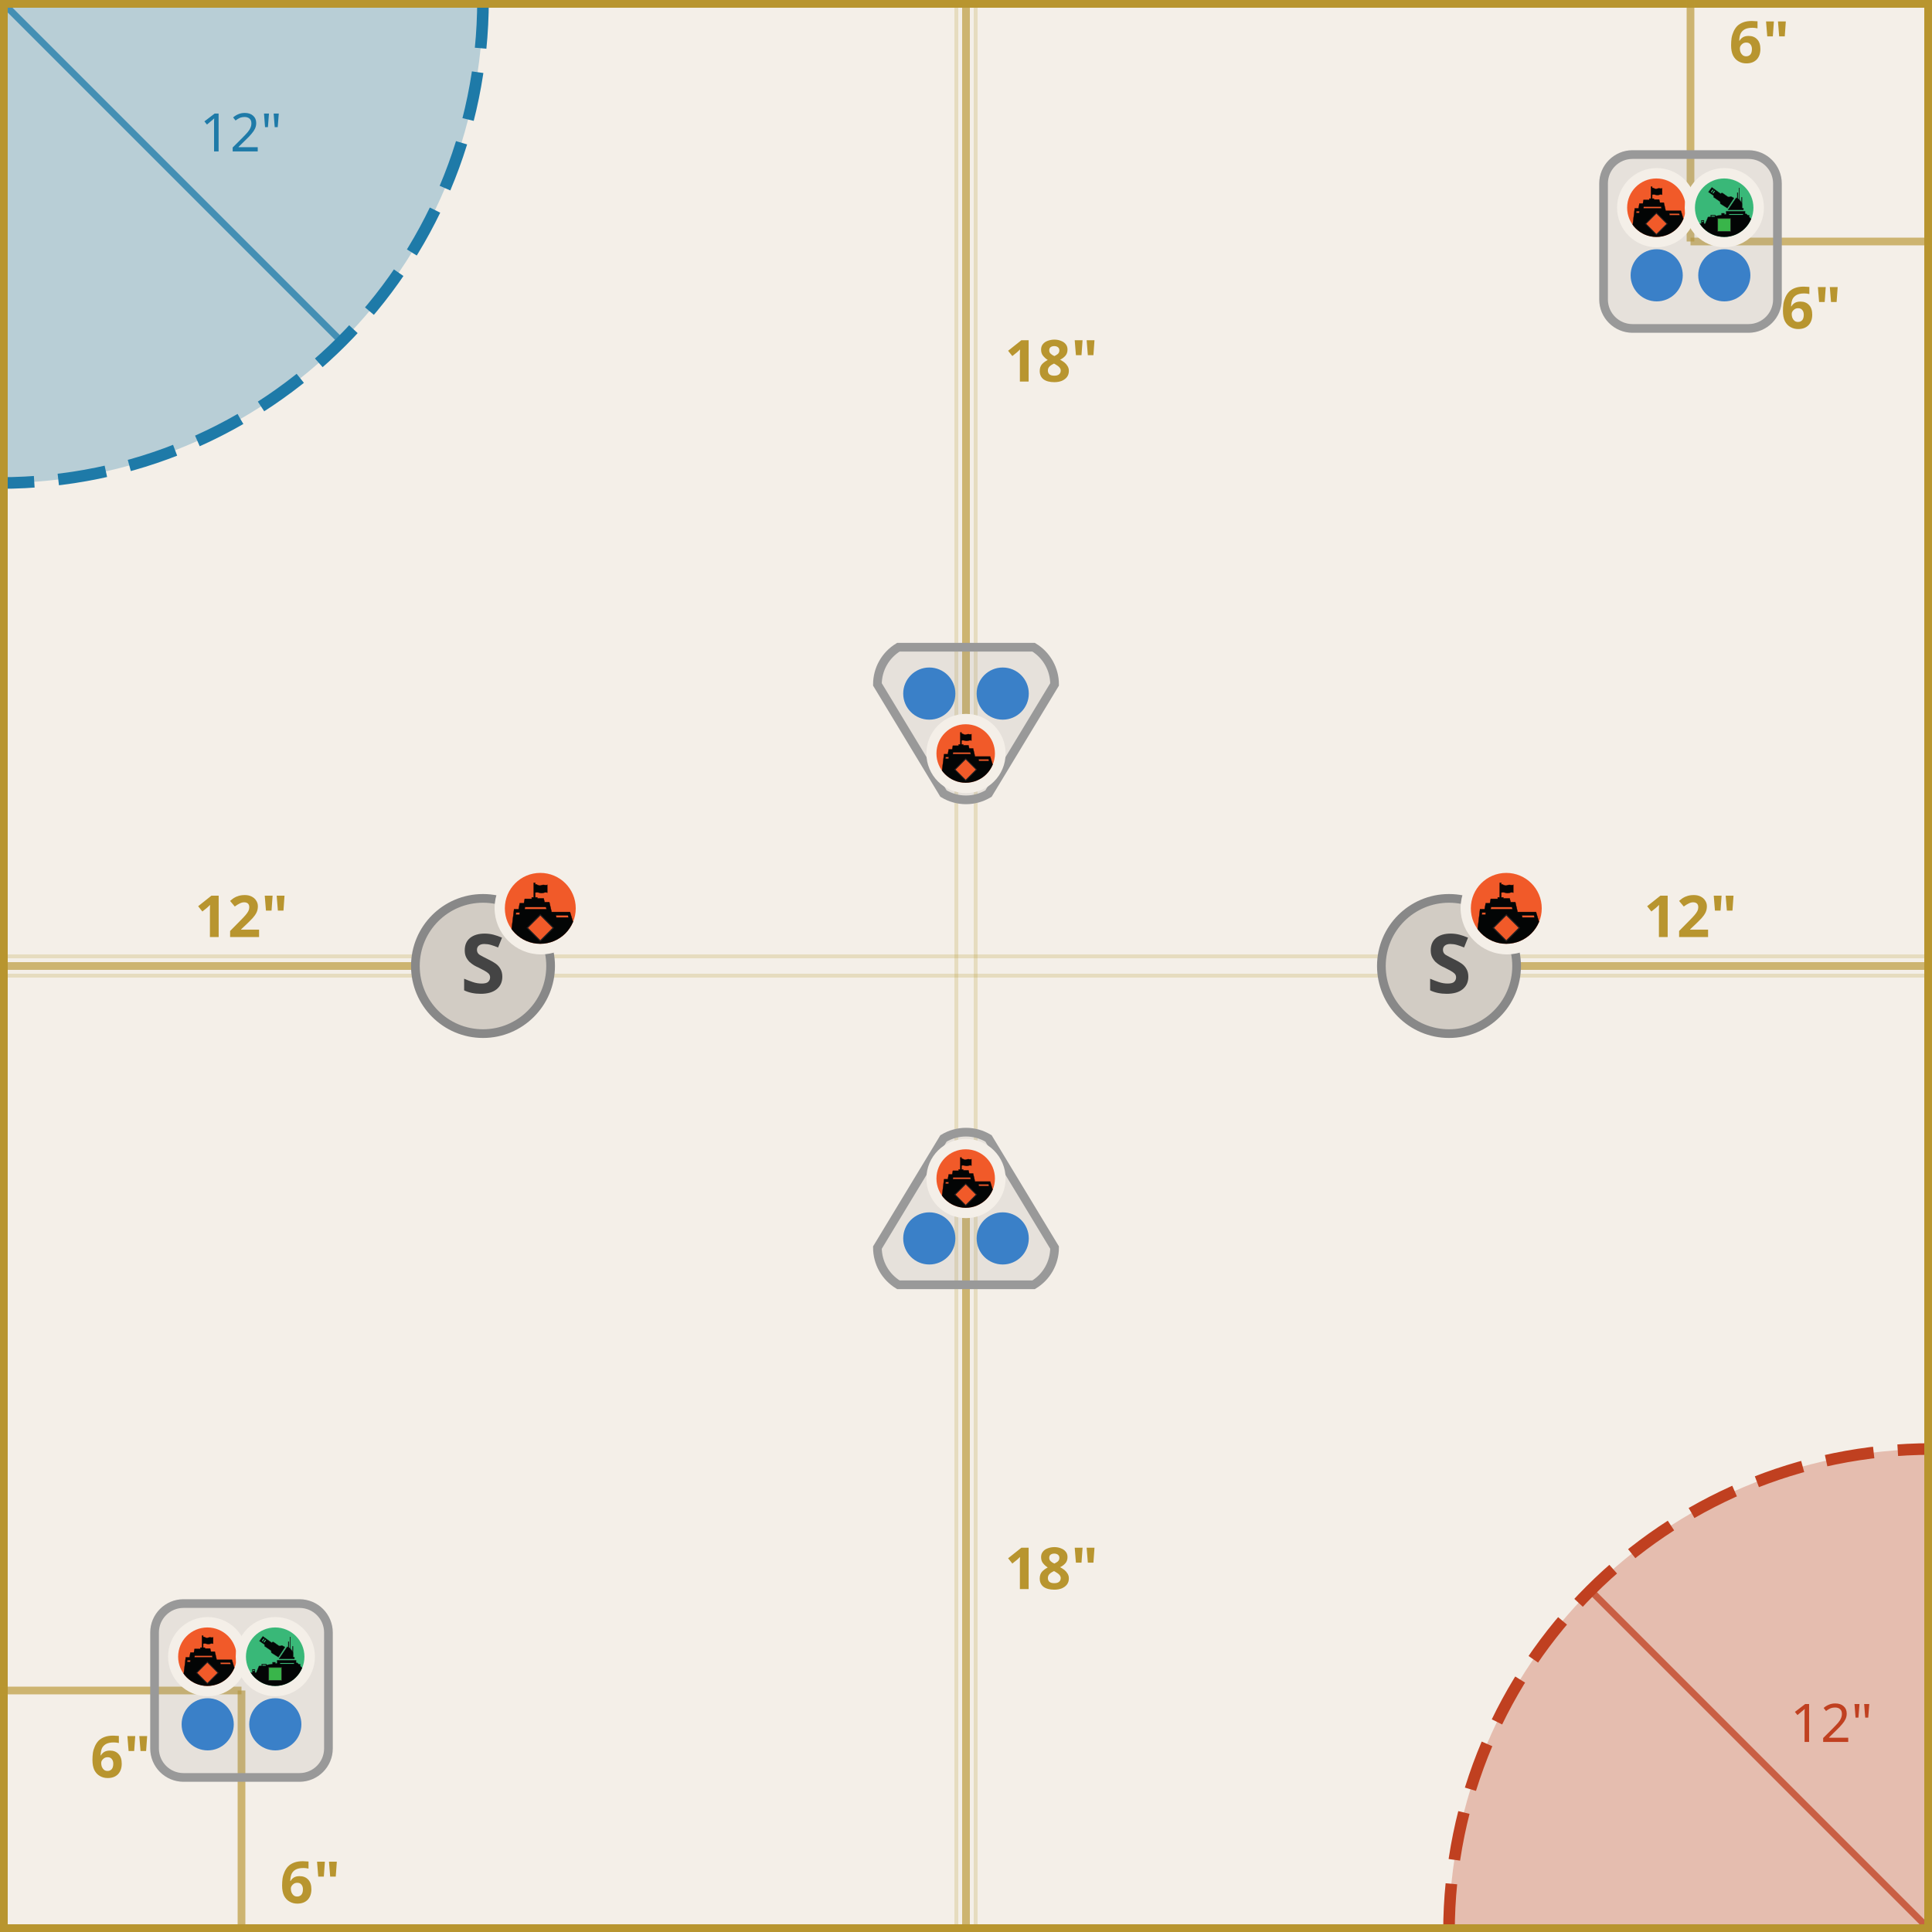
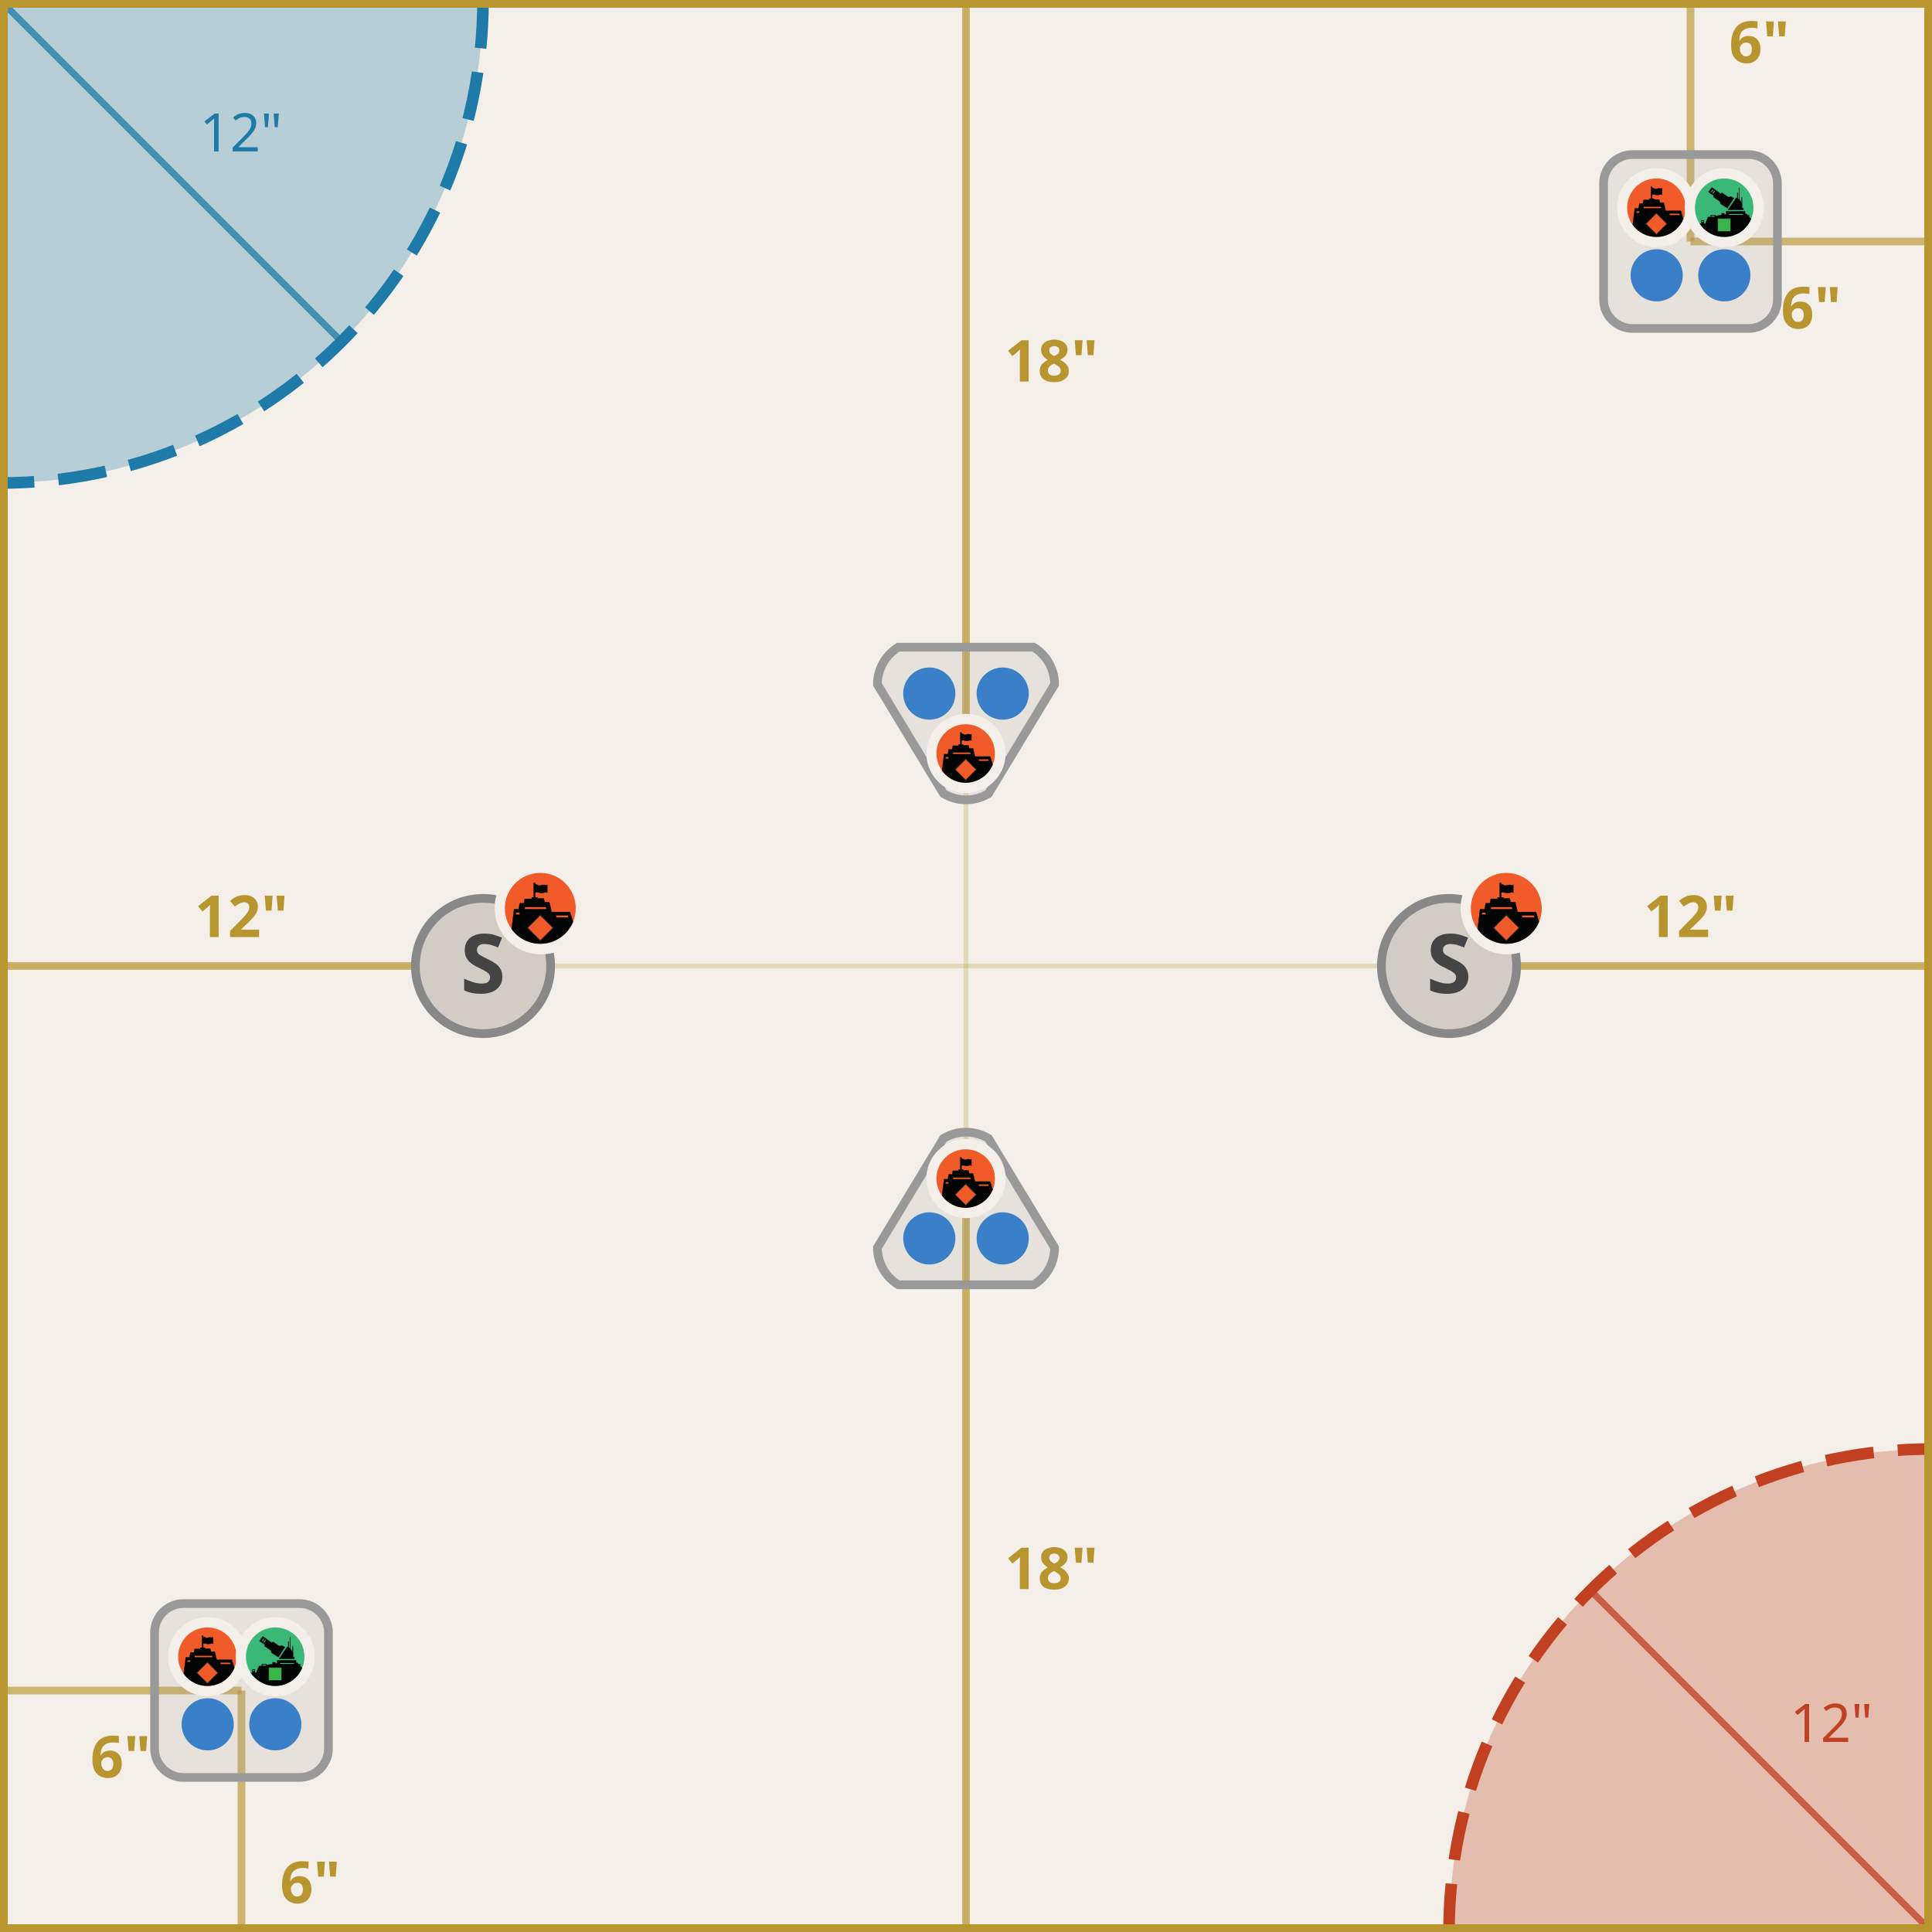
<svg xmlns="http://www.w3.org/2000/svg" viewBox="0 0 200 200" width="1000" height="1000">
  <rect width="200" height="200" fill="#f4efe8" />
-   <line x1="99" y1="0" x2="99" y2="200" stroke="#B8952F" stroke-width=".4" opacity=".22" />
-   <line x1="101" y1="0" x2="101" y2="200" stroke="#B8952F" stroke-width=".4" opacity=".22" />
-   <line x1="0" y1="99" x2="200" y2="99" stroke="#B8952F" stroke-width=".4" opacity=".22" />
-   <line x1="0" y1="101" x2="200" y2="101" stroke="#B8952F" stroke-width=".4" opacity=".22" />
+   <line x1="100" y1="0" x2="100" y2="200" stroke="#B8952F" stroke-width=".5" opacity=".25" />
+   <line x1="0" y1="100" x2="200" y2="100" stroke="#B8952F" stroke-width=".5" opacity=".25" />
  <path d="M50,0 A50,50 0 0,1 0,50 L0,0 Z" fill="#1E7AA8" fill-opacity=".28" stroke="#1E7AA8" stroke-width="1.2" stroke-dasharray="5,2.5" />
  <path d="M150,200 A50,50 0 0,1 200,150 L200,200 Z" fill="#C04020" fill-opacity=".28" stroke="#C04020" stroke-width="1.2" stroke-dasharray="5,2.5" />
  <line x1="0" y1="0" x2="35.35" y2="35.35" stroke="#1E7AA8" stroke-width=".7" opacity=".75" />
  <text x="20.675" y="15.675" font-size="5.5" fill="#1E7AA8" font-family="sans-serif">12"</text>
  <line x1="200" y1="200" x2="164.65" y2="164.65" stroke="#C04020" stroke-width=".7" opacity=".75" />
  <text x="185.325" y="180.325" font-size="5.5" fill="#C04020" font-family="sans-serif">12"</text>
  <rect x="0" y="0" width="200" height="200" fill="none" stroke="#B8952F" stroke-width="1.6" />
  <line x1="175" y1="25" x2="175" y2="0" stroke="#B8952F" stroke-width=".8" opacity=".65" />
  <line x1="172" y1="0" x2="178" y2="0" stroke="#B8952F" stroke-width=".8" opacity=".7" />
  <text x="179" y="6.5" text-anchor="start" font-size="6" fill="#B8952F" font-family="sans-serif" font-weight="600">6"</text>
  <line x1="175" y1="25" x2="200" y2="25" stroke="#B8952F" stroke-width=".8" opacity=".65" />
  <line x1="200" y1="22" x2="200" y2="28" stroke="#B8952F" stroke-width=".8" opacity=".7" />
  <text x="187.5" y="34" text-anchor="middle" font-size="6" fill="#B8952F" font-family="sans-serif" font-weight="600">6"</text>
  <line x1="100" y1="75" x2="100" y2="0" stroke="#B8952F" stroke-width=".8" opacity=".65" />
  <line x1="97" y1="0" x2="103" y2="0" stroke="#B8952F" stroke-width=".8" opacity=".7" />
  <text x="104" y="39.5" text-anchor="start" font-size="6" fill="#B8952F" font-family="sans-serif" font-weight="600">18"</text>
  <line x1="50" y1="100" x2="0" y2="100" stroke="#B8952F" stroke-width=".8" opacity=".65" />
  <line x1="0" y1="97" x2="0" y2="103" stroke="#B8952F" stroke-width=".8" opacity=".7" />
  <text x="25" y="97" text-anchor="middle" font-size="6" fill="#B8952F" font-family="sans-serif" font-weight="600">12"</text>
  <line x1="150" y1="100" x2="200" y2="100" stroke="#B8952F" stroke-width=".8" opacity=".65" />
  <line x1="200" y1="97" x2="200" y2="103" stroke="#B8952F" stroke-width=".8" opacity=".7" />
  <text x="175" y="97" text-anchor="middle" font-size="6" fill="#B8952F" font-family="sans-serif" font-weight="600">12"</text>
  <line x1="100" y1="125" x2="100" y2="200" stroke="#B8952F" stroke-width=".8" opacity=".65" />
  <line x1="97" y1="200" x2="103" y2="200" stroke="#B8952F" stroke-width=".8" opacity=".7" />
  <text x="104" y="164.5" text-anchor="start" font-size="6" fill="#B8952F" font-family="sans-serif" font-weight="600">18"</text>
  <line x1="25" y1="175" x2="0" y2="175" stroke="#B8952F" stroke-width=".8" opacity=".65" />
  <line x1="0" y1="172" x2="0" y2="178" stroke="#B8952F" stroke-width=".8" opacity=".7" />
  <text x="12.5" y="184" text-anchor="middle" font-size="6" fill="#B8952F" font-family="sans-serif" font-weight="600">6"</text>
  <line x1="25" y1="175" x2="25" y2="200" stroke="#B8952F" stroke-width=".8" opacity=".65" />
  <line x1="22" y1="200" x2="28" y2="200" stroke="#B8952F" stroke-width=".8" opacity=".7" />
  <text x="29" y="197" text-anchor="start" font-size="6" fill="#B8952F" font-family="sans-serif" font-weight="600">6"</text>
  <g>
    <rect x="166" y="16" width="18" height="18" rx="3" fill="rgb(150,150,150)" fill-opacity=".15" stroke="#999" stroke-width=".9" />
    <circle cx="171.5" cy="21.5" r="2.7" fill="#3A80C8" />
    <circle cx="178.5" cy="21.5" r="2.7" fill="#3A80C8" />
    <circle cx="171.5" cy="28.5" r="2.7" fill="#3A80C8" />
    <circle cx="178.5" cy="28.5" r="2.7" fill="#3A80C8" />
  </g>
  <g transform="rotate(180,100,75)">
    <path d="M102.33,67.85 L109.17,79.15 A4.5,4.5 0 0,1 107,83 L93,83 A4.5,4.5 0 0,1 90.83,79.15 L97.67,67.85 A4.5,4.5 0 0,1 102.33,67.85 Z" fill="rgb(150,150,150)" fill-opacity=".15" stroke="#999" stroke-width=".9" />
    <circle cx="100" cy="72" r="2.7" fill="#3A80C8" />
    <circle cx="96.2" cy="78.2" r="2.7" fill="#3A80C8" />
    <circle cx="103.8" cy="78.2" r="2.7" fill="#3A80C8" />
  </g>
  <circle cx="50" cy="100" r="7" fill="#d2ccc4" stroke="#888" stroke-width=".9" />
  <text x="50" y="102.8" text-anchor="middle" font-size="8.5" fill="#444" font-family="sans-serif" font-weight="bold">S</text>
  <circle cx="150" cy="100" r="7" fill="#d2ccc4" stroke="#888" stroke-width=".9" />
  <text x="150" y="102.8" text-anchor="middle" font-size="8.5" fill="#444" font-family="sans-serif" font-weight="bold">S</text>
  <g>
    <path d="M102.33,117.85 L109.17,129.15 A4.5,4.5 0 0,1 107,133 L93,133 A4.5,4.5 0 0,1 90.83,129.15 L97.67,117.85 A4.5,4.5 0 0,1 102.33,117.85 Z" fill="rgb(150,150,150)" fill-opacity=".15" stroke="#999" stroke-width=".9" />
    <circle cx="100" cy="122" r="2.7" fill="#3A80C8" />
    <circle cx="96.2" cy="128.2" r="2.7" fill="#3A80C8" />
    <circle cx="103.8" cy="128.2" r="2.7" fill="#3A80C8" />
  </g>
  <g>
    <rect x="16" y="166" width="18" height="18" rx="3" fill="rgb(150,150,150)" fill-opacity=".15" stroke="#999" stroke-width=".9" />
    <circle cx="21.5" cy="171.5" r="2.7" fill="#3A80C8" />
    <circle cx="28.5" cy="171.5" r="2.7" fill="#3A80C8" />
    <circle cx="21.5" cy="178.5" r="2.7" fill="#3A80C8" />
    <circle cx="28.5" cy="178.5" r="2.7" fill="#3A80C8" />
  </g>
  <circle cx="171.5" cy="21.5" r="4.1" fill="#f4efe8" />
  <g transform="translate(168.20,18.20) scale(0.103125)">
    <clipPath id="tk-out">
      <circle cx="31.69" cy="32.02" r="29.36" />
    </clipPath>
    <g clip-path="url(#tk-out)">
      <path fill="#f15a29" d="M61.06 32.02C61.06 48.24 47.91 61.38 31.69 61.38C15.48 61.38 2.33 48.24 2.33 32.02C2.33 15.8 15.48 2.65 31.69 2.65C47.91 2.65 61.06 15.8 61.06 32.02" />
      <path fill="#030505" stroke="#030405" stroke-width="0.25" d="M27.51 19.09L27.51 22.91L29.24 22.91L29.24 23.77L34.49 23.77L35.26 26.91L39.16 26.91L41.05 35.04L56.28 35.04L61.62 52.6L47.99 62.41L20.2 63.05L7.52 52.6L9.97 32.68L13.74 32.68L14.64 27.81L18.15 27.81L18.81 24.17L24.61 24.17L24.61 22.91L26.25 22.91L26.25 10.88L27.51 10.88L27.51 12.31C27.51 12.31 27.96 11.79 28.88 12.36C29.8 12.92 30.79 13.3 31.75 13.14C32.72 12.98 33.65 12.42 34.67 12.6C35.68 12.78 36.49 12.87 36.92 12.76C37.34 12.65 37.46 12.49 37.46 12.49L37.46 19.05C37.46 19.05 36.51 18.49 35.39 18.85C34.27 19.21 32.6 19.54 31.55 19.21C30.49 18.87 28.97 18.66 28.25 18.76C27.77 18.83 27.51 19.09 27.51 19.09" />
      <path fill="#f15a29" d="M11.59 35.51L14.68 35.51L14.46 37.26L11.37 37.26L11.59 35.51" />
      <path fill="none" stroke="#030405" stroke-width="0.25" d="M11.59 35.51L11.37 37.26L14.46 37.26L14.68 35.51Z" />
      <path fill="#f15a29" d="M44.57 37.8L54.59 37.8L55.12 39.55L44.98 39.55L44.57 37.8" />
      <path fill="none" stroke="#030405" stroke-width="0.25" d="M44.57 37.8L44.98 39.55L55.12 39.55L54.59 37.8Z" />
      <path fill="#f15a29" d="M18.97 30.93L36.44 30.93L36.85 32.68L18.75 32.68L18.97 30.93" />
      <path fill="none" stroke="#030405" stroke-width="0.25" d="M18.97 30.93L18.75 32.68L36.85 32.68L36.44 30.93Z" />
      <path fill="#f15a29" d="M31.69 58.97L20.9 48.17L31.69 37.38L42.49 48.17L31.69 58.97" />
      <path fill="none" stroke="#231f20" stroke-width="0.93" d="M31.69 58.97L42.49 48.17L31.69 37.38L20.9 48.17Z" />
    </g>
  </g>
  <circle cx="178.5" cy="21.5" r="4.1" fill="#f4efe8" />
  <g transform="translate(175.20,18.20) scale(0.103125)">
    <clipPath id="tk-odg">
      <circle cx="31.88" cy="32.02" r="29.36" />
    </clipPath>
    <g clip-path="url(#tk-odg)">
      <path fill="#39b878" d="M61.24 32.02C61.24 48.24 48.09 61.38 31.88 61.38C15.66 61.38 2.51 48.24 2.51 32.02C2.51 15.8 15.66 2.65 31.88 2.65C48.09 2.65 61.24 15.8 61.24 32.02" />
      <path fill="#030505" stroke="#231f20" stroke-width="0.25" d="M7.34 47.99L8.92 47.99L8.92 44.68L11.62 44.68L11.62 47.99L12.85 47.99L15.6 41.41L18.36 41.1L18.36 39.37L23.1 39.37L23.1 40.29L29.17 39.37L29.17 37.58L32.13 37.58L32.13 38.86L33.82 38.55L33.82 35.54L52.85 35.54L52.85 38.09L54.07 38.09L55.5 39.52L57.03 39.52L57.03 41.36L59.63 43.96L53.92 57.33C53.92 57.33 40.19 64.17 39.27 64.27C38.36 64.37 26.77 65.44 26.77 65.44L15.65 61.36C15.65 61.36 6.52 51.41 6.52 51.26C6.52 51.1 7.34 47.99 7.34 47.99" />
      <path fill="#030505" stroke="#231f20" stroke-width="0.25" d="M35.6 34.27L51.21 34.27L51.21 32.43L49.99 32.43L49.99 27.84L49.8 27.65L49.8 21.54L49.15 21.54L49.15 26.59L47.16 23.78L47.16 12.2L46.7 12.2L46.7 23.5L45.7 22.84L45.7 16.92L44.96 16.92L44.96 22.43L43.99 21.95L35.6 34.27" />
      <path fill="#030505" stroke="#231f20" stroke-width="0.25" d="M35.09 32.53L41.78 22.33L38.66 20.72L36.29 21.33L35.73 20.93L35.4 20.93L30.01 17.15L29.16 17.3L28.36 17.93L19.5 11.57L16.01 16.23L21.24 19.93L21.14 21.41L27.8 26L27.74 26.77L27.97 26.95L27.95 27.97L35.09 32.53" />
      <path fill="#39b878" d="M9.49 45.43H11.07V46.31H9.49Z" />
      <path fill="#39b878" d="M19.04 40.17H22.41V41.11H19.04Z" />
      <path fill="#39b878" d="M18.5 16.07L19.25 16.64L21.04 14.28L20.29 13.72L18.5 16.07" />
      <path fill="#39b878" d="M20.17 17.24L20.92 17.79L22.68 15.41L21.92 14.86L20.17 17.24" />
      <path fill="#39b878" d="M36.81 38.35L50.76 38.32L50.76 39.22L36.81 39.22L36.81 38.35" />
      <path fill="#39b54a" d="M25.35 42.82H38.4V55.87H25.35Z" />
      <path fill="none" stroke="#231f20" stroke-width="0.65" d="M25.35 42.82H38.4V55.87H25.35Z" />
    </g>
  </g>
  <circle cx="100.0" cy="78.0" r="4.1" fill="#f4efe8" />
  <g transform="translate(96.70,74.70) scale(0.103125)">
    <clipPath id="tk-out">
      <circle cx="31.69" cy="32.02" r="29.36" />
    </clipPath>
    <g clip-path="url(#tk-out)">
      <path fill="#f15a29" d="M61.06 32.02C61.06 48.24 47.91 61.38 31.69 61.38C15.48 61.38 2.33 48.24 2.33 32.02C2.33 15.8 15.48 2.65 31.69 2.65C47.91 2.65 61.06 15.8 61.06 32.02" />
      <path fill="#030505" stroke="#030405" stroke-width="0.25" d="M27.51 19.09L27.51 22.91L29.24 22.91L29.24 23.77L34.49 23.77L35.26 26.91L39.16 26.91L41.05 35.04L56.28 35.04L61.62 52.6L47.99 62.41L20.2 63.05L7.52 52.6L9.97 32.68L13.74 32.68L14.64 27.81L18.15 27.81L18.81 24.17L24.61 24.17L24.61 22.91L26.25 22.91L26.25 10.88L27.51 10.88L27.51 12.31C27.51 12.31 27.96 11.79 28.88 12.36C29.8 12.92 30.79 13.3 31.75 13.14C32.72 12.98 33.65 12.42 34.67 12.6C35.68 12.78 36.49 12.87 36.92 12.76C37.34 12.65 37.46 12.49 37.46 12.49L37.46 19.05C37.46 19.05 36.51 18.49 35.39 18.85C34.27 19.21 32.6 19.54 31.55 19.21C30.49 18.87 28.97 18.66 28.25 18.76C27.77 18.83 27.51 19.09 27.51 19.09" />
      <path fill="#f15a29" d="M11.59 35.51L14.68 35.51L14.46 37.26L11.37 37.26L11.59 35.51" />
      <path fill="none" stroke="#030405" stroke-width="0.25" d="M11.59 35.51L11.37 37.26L14.46 37.26L14.68 35.51Z" />
      <path fill="#f15a29" d="M44.57 37.8L54.59 37.8L55.12 39.55L44.98 39.55L44.57 37.8" />
      <path fill="none" stroke="#030405" stroke-width="0.25" d="M44.57 37.8L44.98 39.55L55.12 39.55L54.59 37.8Z" />
      <path fill="#f15a29" d="M18.97 30.93L36.44 30.93L36.85 32.68L18.75 32.68L18.97 30.93" />
      <path fill="none" stroke="#030405" stroke-width="0.25" d="M18.97 30.93L18.75 32.68L36.85 32.68L36.44 30.93Z" />
      <path fill="#f15a29" d="M31.69 58.97L20.9 48.17L31.69 37.38L42.49 48.17L31.69 58.97" />
      <path fill="none" stroke="#231f20" stroke-width="0.93" d="M31.69 58.97L42.49 48.17L31.69 37.38L20.9 48.17Z" />
    </g>
  </g>
  <circle cx="56.0" cy="94.0" r="4.8" fill="#f4efe8" />
  <g transform="translate(51.97,90.03) scale(0.125)">
    <clipPath id="tk-out">
      <circle cx="31.69" cy="32.02" r="29.36" />
    </clipPath>
    <g clip-path="url(#tk-out)">
      <path fill="#f15a29" d="M61.06 32.02C61.06 48.24 47.91 61.38 31.69 61.38C15.48 61.38 2.33 48.24 2.33 32.02C2.33 15.8 15.48 2.65 31.69 2.65C47.91 2.65 61.06 15.8 61.06 32.02" />
      <path fill="#030505" stroke="#030405" stroke-width="0.25" d="M27.51 19.09L27.51 22.91L29.24 22.91L29.24 23.77L34.49 23.77L35.26 26.91L39.16 26.91L41.05 35.04L56.28 35.04L61.62 52.6L47.99 62.41L20.2 63.05L7.52 52.6L9.97 32.68L13.74 32.68L14.64 27.81L18.15 27.81L18.81 24.17L24.61 24.17L24.61 22.91L26.25 22.91L26.25 10.88L27.51 10.88L27.51 12.31C27.51 12.31 27.96 11.79 28.88 12.36C29.8 12.92 30.79 13.3 31.75 13.14C32.72 12.98 33.65 12.42 34.67 12.6C35.68 12.78 36.49 12.87 36.92 12.76C37.34 12.65 37.46 12.49 37.46 12.49L37.46 19.05C37.46 19.05 36.51 18.49 35.39 18.85C34.27 19.21 32.6 19.54 31.55 19.21C30.49 18.87 28.97 18.66 28.25 18.76C27.77 18.83 27.51 19.09 27.51 19.09" />
      <path fill="#f15a29" d="M11.59 35.51L14.68 35.51L14.46 37.26L11.37 37.26L11.59 35.51" />
      <path fill="none" stroke="#030405" stroke-width="0.25" d="M11.59 35.51L11.37 37.26L14.46 37.26L14.68 35.51Z" />
      <path fill="#f15a29" d="M44.57 37.8L54.59 37.8L55.12 39.55L44.98 39.55L44.57 37.8" />
      <path fill="none" stroke="#030405" stroke-width="0.25" d="M44.57 37.8L44.98 39.55L55.12 39.55L54.59 37.8Z" />
      <path fill="#f15a29" d="M18.97 30.93L36.44 30.93L36.85 32.68L18.75 32.68L18.97 30.93" />
      <path fill="none" stroke="#030405" stroke-width="0.25" d="M18.97 30.93L18.75 32.68L36.85 32.68L36.44 30.93Z" />
      <path fill="#f15a29" d="M31.69 58.97L20.9 48.17L31.69 37.38L42.49 48.17L31.69 58.97" />
      <path fill="none" stroke="#231f20" stroke-width="0.93" d="M31.69 58.97L42.49 48.17L31.69 37.38L20.9 48.17Z" />
    </g>
  </g>
  <circle cx="156.0" cy="94.0" r="4.8" fill="#f4efe8" />
  <g transform="translate(151.97,90.03) scale(0.125)">
    <clipPath id="tk-out">
      <circle cx="31.69" cy="32.02" r="29.36" />
    </clipPath>
    <g clip-path="url(#tk-out)">
      <path fill="#f15a29" d="M61.06 32.02C61.06 48.24 47.91 61.38 31.69 61.38C15.48 61.38 2.33 48.24 2.33 32.02C2.33 15.8 15.48 2.65 31.69 2.65C47.91 2.65 61.06 15.8 61.06 32.02" />
      <path fill="#030505" stroke="#030405" stroke-width="0.25" d="M27.51 19.09L27.51 22.91L29.24 22.91L29.24 23.77L34.49 23.77L35.26 26.91L39.16 26.91L41.05 35.04L56.28 35.04L61.62 52.6L47.99 62.41L20.2 63.05L7.52 52.6L9.97 32.68L13.74 32.68L14.64 27.81L18.15 27.81L18.81 24.17L24.61 24.17L24.61 22.91L26.25 22.91L26.25 10.88L27.51 10.88L27.51 12.31C27.51 12.31 27.96 11.79 28.88 12.36C29.8 12.92 30.79 13.3 31.75 13.14C32.72 12.98 33.65 12.42 34.67 12.6C35.68 12.78 36.49 12.87 36.92 12.76C37.34 12.65 37.46 12.49 37.46 12.49L37.46 19.05C37.46 19.05 36.51 18.49 35.39 18.85C34.27 19.21 32.6 19.54 31.55 19.21C30.49 18.87 28.97 18.66 28.25 18.76C27.77 18.83 27.51 19.09 27.51 19.09" />
      <path fill="#f15a29" d="M11.59 35.51L14.68 35.51L14.46 37.26L11.37 37.26L11.59 35.51" />
      <path fill="none" stroke="#030405" stroke-width="0.25" d="M11.59 35.51L11.37 37.26L14.46 37.26L14.68 35.51Z" />
      <path fill="#f15a29" d="M44.57 37.8L54.59 37.8L55.12 39.55L44.98 39.55L44.57 37.8" />
      <path fill="none" stroke="#030405" stroke-width="0.25" d="M44.57 37.8L44.98 39.55L55.12 39.55L54.59 37.8Z" />
      <path fill="#f15a29" d="M18.97 30.93L36.44 30.93L36.85 32.68L18.75 32.68L18.97 30.93" />
      <path fill="none" stroke="#030405" stroke-width="0.25" d="M18.97 30.93L18.75 32.68L36.85 32.68L36.44 30.93Z" />
      <path fill="#f15a29" d="M31.69 58.97L20.9 48.17L31.69 37.38L42.49 48.17L31.69 58.97" />
      <path fill="none" stroke="#231f20" stroke-width="0.93" d="M31.69 58.97L42.49 48.17L31.69 37.38L20.9 48.17Z" />
    </g>
  </g>
  <circle cx="100.0" cy="122.0" r="4.1" fill="#f4efe8" />
  <g transform="translate(96.70,118.70) scale(0.103125)">
    <clipPath id="tk-out">
      <circle cx="31.69" cy="32.02" r="29.36" />
    </clipPath>
    <g clip-path="url(#tk-out)">
      <path fill="#f15a29" d="M61.06 32.02C61.06 48.24 47.91 61.38 31.69 61.38C15.48 61.38 2.33 48.24 2.33 32.02C2.33 15.8 15.48 2.65 31.69 2.65C47.91 2.65 61.06 15.8 61.06 32.02" />
      <path fill="#030505" stroke="#030405" stroke-width="0.25" d="M27.51 19.09L27.51 22.91L29.24 22.91L29.24 23.77L34.49 23.77L35.26 26.91L39.16 26.91L41.05 35.04L56.28 35.04L61.62 52.6L47.99 62.41L20.2 63.05L7.52 52.6L9.97 32.68L13.74 32.68L14.64 27.81L18.15 27.81L18.81 24.17L24.61 24.17L24.61 22.91L26.25 22.91L26.25 10.88L27.51 10.88L27.51 12.31C27.51 12.31 27.96 11.79 28.88 12.36C29.8 12.92 30.79 13.3 31.75 13.14C32.72 12.98 33.65 12.42 34.67 12.6C35.68 12.78 36.49 12.87 36.92 12.76C37.34 12.65 37.46 12.49 37.46 12.49L37.46 19.05C37.46 19.05 36.51 18.49 35.39 18.85C34.27 19.21 32.6 19.54 31.55 19.21C30.49 18.87 28.97 18.66 28.25 18.76C27.77 18.83 27.51 19.09 27.51 19.09" />
      <path fill="#f15a29" d="M11.59 35.51L14.68 35.51L14.46 37.26L11.37 37.26L11.59 35.51" />
      <path fill="none" stroke="#030405" stroke-width="0.25" d="M11.59 35.51L11.37 37.26L14.46 37.26L14.68 35.51Z" />
      <path fill="#f15a29" d="M44.57 37.8L54.59 37.8L55.12 39.55L44.98 39.55L44.57 37.8" />
      <path fill="none" stroke="#030405" stroke-width="0.25" d="M44.57 37.8L44.98 39.55L55.12 39.55L54.59 37.8Z" />
      <path fill="#f15a29" d="M18.97 30.93L36.44 30.93L36.85 32.68L18.75 32.68L18.97 30.93" />
      <path fill="none" stroke="#030405" stroke-width="0.25" d="M18.97 30.93L18.75 32.68L36.85 32.68L36.44 30.93Z" />
      <path fill="#f15a29" d="M31.69 58.97L20.9 48.17L31.69 37.38L42.49 48.17L31.69 58.97" />
      <path fill="none" stroke="#231f20" stroke-width="0.93" d="M31.69 58.97L42.49 48.17L31.69 37.38L20.9 48.17Z" />
    </g>
  </g>
  <circle cx="21.5" cy="171.5" r="4.1" fill="#f4efe8" />
  <g transform="translate(18.20,168.20) scale(0.103125)">
    <clipPath id="tk-out">
      <circle cx="31.69" cy="32.02" r="29.36" />
    </clipPath>
    <g clip-path="url(#tk-out)">
      <path fill="#f15a29" d="M61.06 32.02C61.06 48.24 47.91 61.38 31.69 61.38C15.48 61.38 2.33 48.24 2.33 32.02C2.33 15.8 15.48 2.65 31.69 2.65C47.91 2.65 61.06 15.8 61.06 32.02" />
      <path fill="#030505" stroke="#030405" stroke-width="0.25" d="M27.51 19.09L27.51 22.91L29.24 22.91L29.24 23.77L34.49 23.77L35.26 26.91L39.16 26.91L41.05 35.04L56.28 35.04L61.62 52.6L47.99 62.41L20.2 63.05L7.52 52.6L9.97 32.68L13.74 32.68L14.64 27.81L18.15 27.81L18.81 24.17L24.61 24.17L24.61 22.91L26.25 22.91L26.25 10.88L27.51 10.88L27.51 12.31C27.51 12.31 27.96 11.79 28.88 12.36C29.8 12.92 30.79 13.3 31.75 13.14C32.72 12.98 33.65 12.42 34.67 12.6C35.68 12.78 36.49 12.87 36.92 12.76C37.34 12.65 37.46 12.49 37.46 12.49L37.46 19.05C37.46 19.05 36.51 18.49 35.39 18.85C34.27 19.21 32.6 19.54 31.55 19.21C30.49 18.87 28.97 18.66 28.25 18.76C27.77 18.83 27.51 19.09 27.51 19.09" />
      <path fill="#f15a29" d="M11.59 35.51L14.68 35.51L14.46 37.26L11.37 37.26L11.59 35.51" />
      <path fill="none" stroke="#030405" stroke-width="0.25" d="M11.59 35.51L11.37 37.26L14.46 37.26L14.68 35.51Z" />
      <path fill="#f15a29" d="M44.57 37.8L54.59 37.8L55.12 39.55L44.98 39.55L44.57 37.8" />
      <path fill="none" stroke="#030405" stroke-width="0.25" d="M44.57 37.8L44.98 39.55L55.12 39.55L54.59 37.8Z" />
      <path fill="#f15a29" d="M18.97 30.93L36.44 30.93L36.85 32.68L18.75 32.68L18.97 30.93" />
      <path fill="none" stroke="#030405" stroke-width="0.25" d="M18.97 30.93L18.75 32.68L36.85 32.68L36.44 30.93Z" />
      <path fill="#f15a29" d="M31.69 58.97L20.9 48.17L31.69 37.38L42.49 48.17L31.69 58.97" />
      <path fill="none" stroke="#231f20" stroke-width="0.93" d="M31.69 58.97L42.49 48.17L31.69 37.38L20.9 48.17Z" />
    </g>
  </g>
  <circle cx="28.5" cy="171.5" r="4.1" fill="#f4efe8" />
  <g transform="translate(25.20,168.20) scale(0.103125)">
    <clipPath id="tk-odg">
      <circle cx="31.88" cy="32.02" r="29.36" />
    </clipPath>
    <g clip-path="url(#tk-odg)">
      <path fill="#39b878" d="M61.24 32.02C61.24 48.24 48.09 61.38 31.88 61.38C15.66 61.38 2.51 48.24 2.51 32.02C2.51 15.8 15.66 2.65 31.88 2.65C48.09 2.65 61.24 15.8 61.24 32.02" />
      <path fill="#030505" stroke="#231f20" stroke-width="0.25" d="M7.34 47.99L8.92 47.99L8.92 44.68L11.62 44.68L11.62 47.99L12.85 47.99L15.6 41.41L18.36 41.1L18.36 39.37L23.1 39.37L23.1 40.29L29.17 39.37L29.17 37.58L32.13 37.58L32.13 38.86L33.82 38.55L33.82 35.54L52.85 35.54L52.85 38.09L54.07 38.09L55.5 39.52L57.03 39.52L57.03 41.36L59.63 43.96L53.92 57.33C53.92 57.33 40.19 64.17 39.27 64.27C38.36 64.37 26.77 65.44 26.77 65.44L15.65 61.36C15.65 61.36 6.52 51.41 6.52 51.26C6.52 51.1 7.34 47.99 7.34 47.99" />
      <path fill="#030505" stroke="#231f20" stroke-width="0.25" d="M35.6 34.27L51.21 34.27L51.21 32.43L49.99 32.43L49.99 27.84L49.8 27.65L49.8 21.54L49.15 21.54L49.15 26.59L47.16 23.78L47.16 12.2L46.7 12.2L46.7 23.5L45.7 22.84L45.7 16.92L44.96 16.92L44.96 22.43L43.99 21.95L35.6 34.27" />
      <path fill="#030505" stroke="#231f20" stroke-width="0.25" d="M35.09 32.53L41.78 22.33L38.66 20.72L36.29 21.33L35.73 20.93L35.4 20.93L30.01 17.15L29.16 17.3L28.36 17.93L19.5 11.57L16.01 16.23L21.24 19.93L21.14 21.41L27.8 26L27.74 26.77L27.97 26.95L27.95 27.97L35.09 32.53" />
      <path fill="#39b878" d="M9.49 45.43H11.07V46.31H9.49Z" />
      <path fill="#39b878" d="M19.04 40.17H22.41V41.11H19.04Z" />
      <path fill="#39b878" d="M18.5 16.07L19.25 16.64L21.04 14.28L20.29 13.72L18.5 16.07" />
      <path fill="#39b878" d="M20.17 17.24L20.92 17.79L22.68 15.41L21.92 14.86L20.17 17.24" />
      <path fill="#39b878" d="M36.81 38.35L50.76 38.32L50.76 39.22L36.81 39.22L36.81 38.35" />
      <path fill="#39b54a" d="M25.35 42.82H38.4V55.87H25.35Z" />
      <path fill="none" stroke="#231f20" stroke-width="0.65" d="M25.35 42.82H38.4V55.87H25.35Z" />
    </g>
  </g>
</svg>
